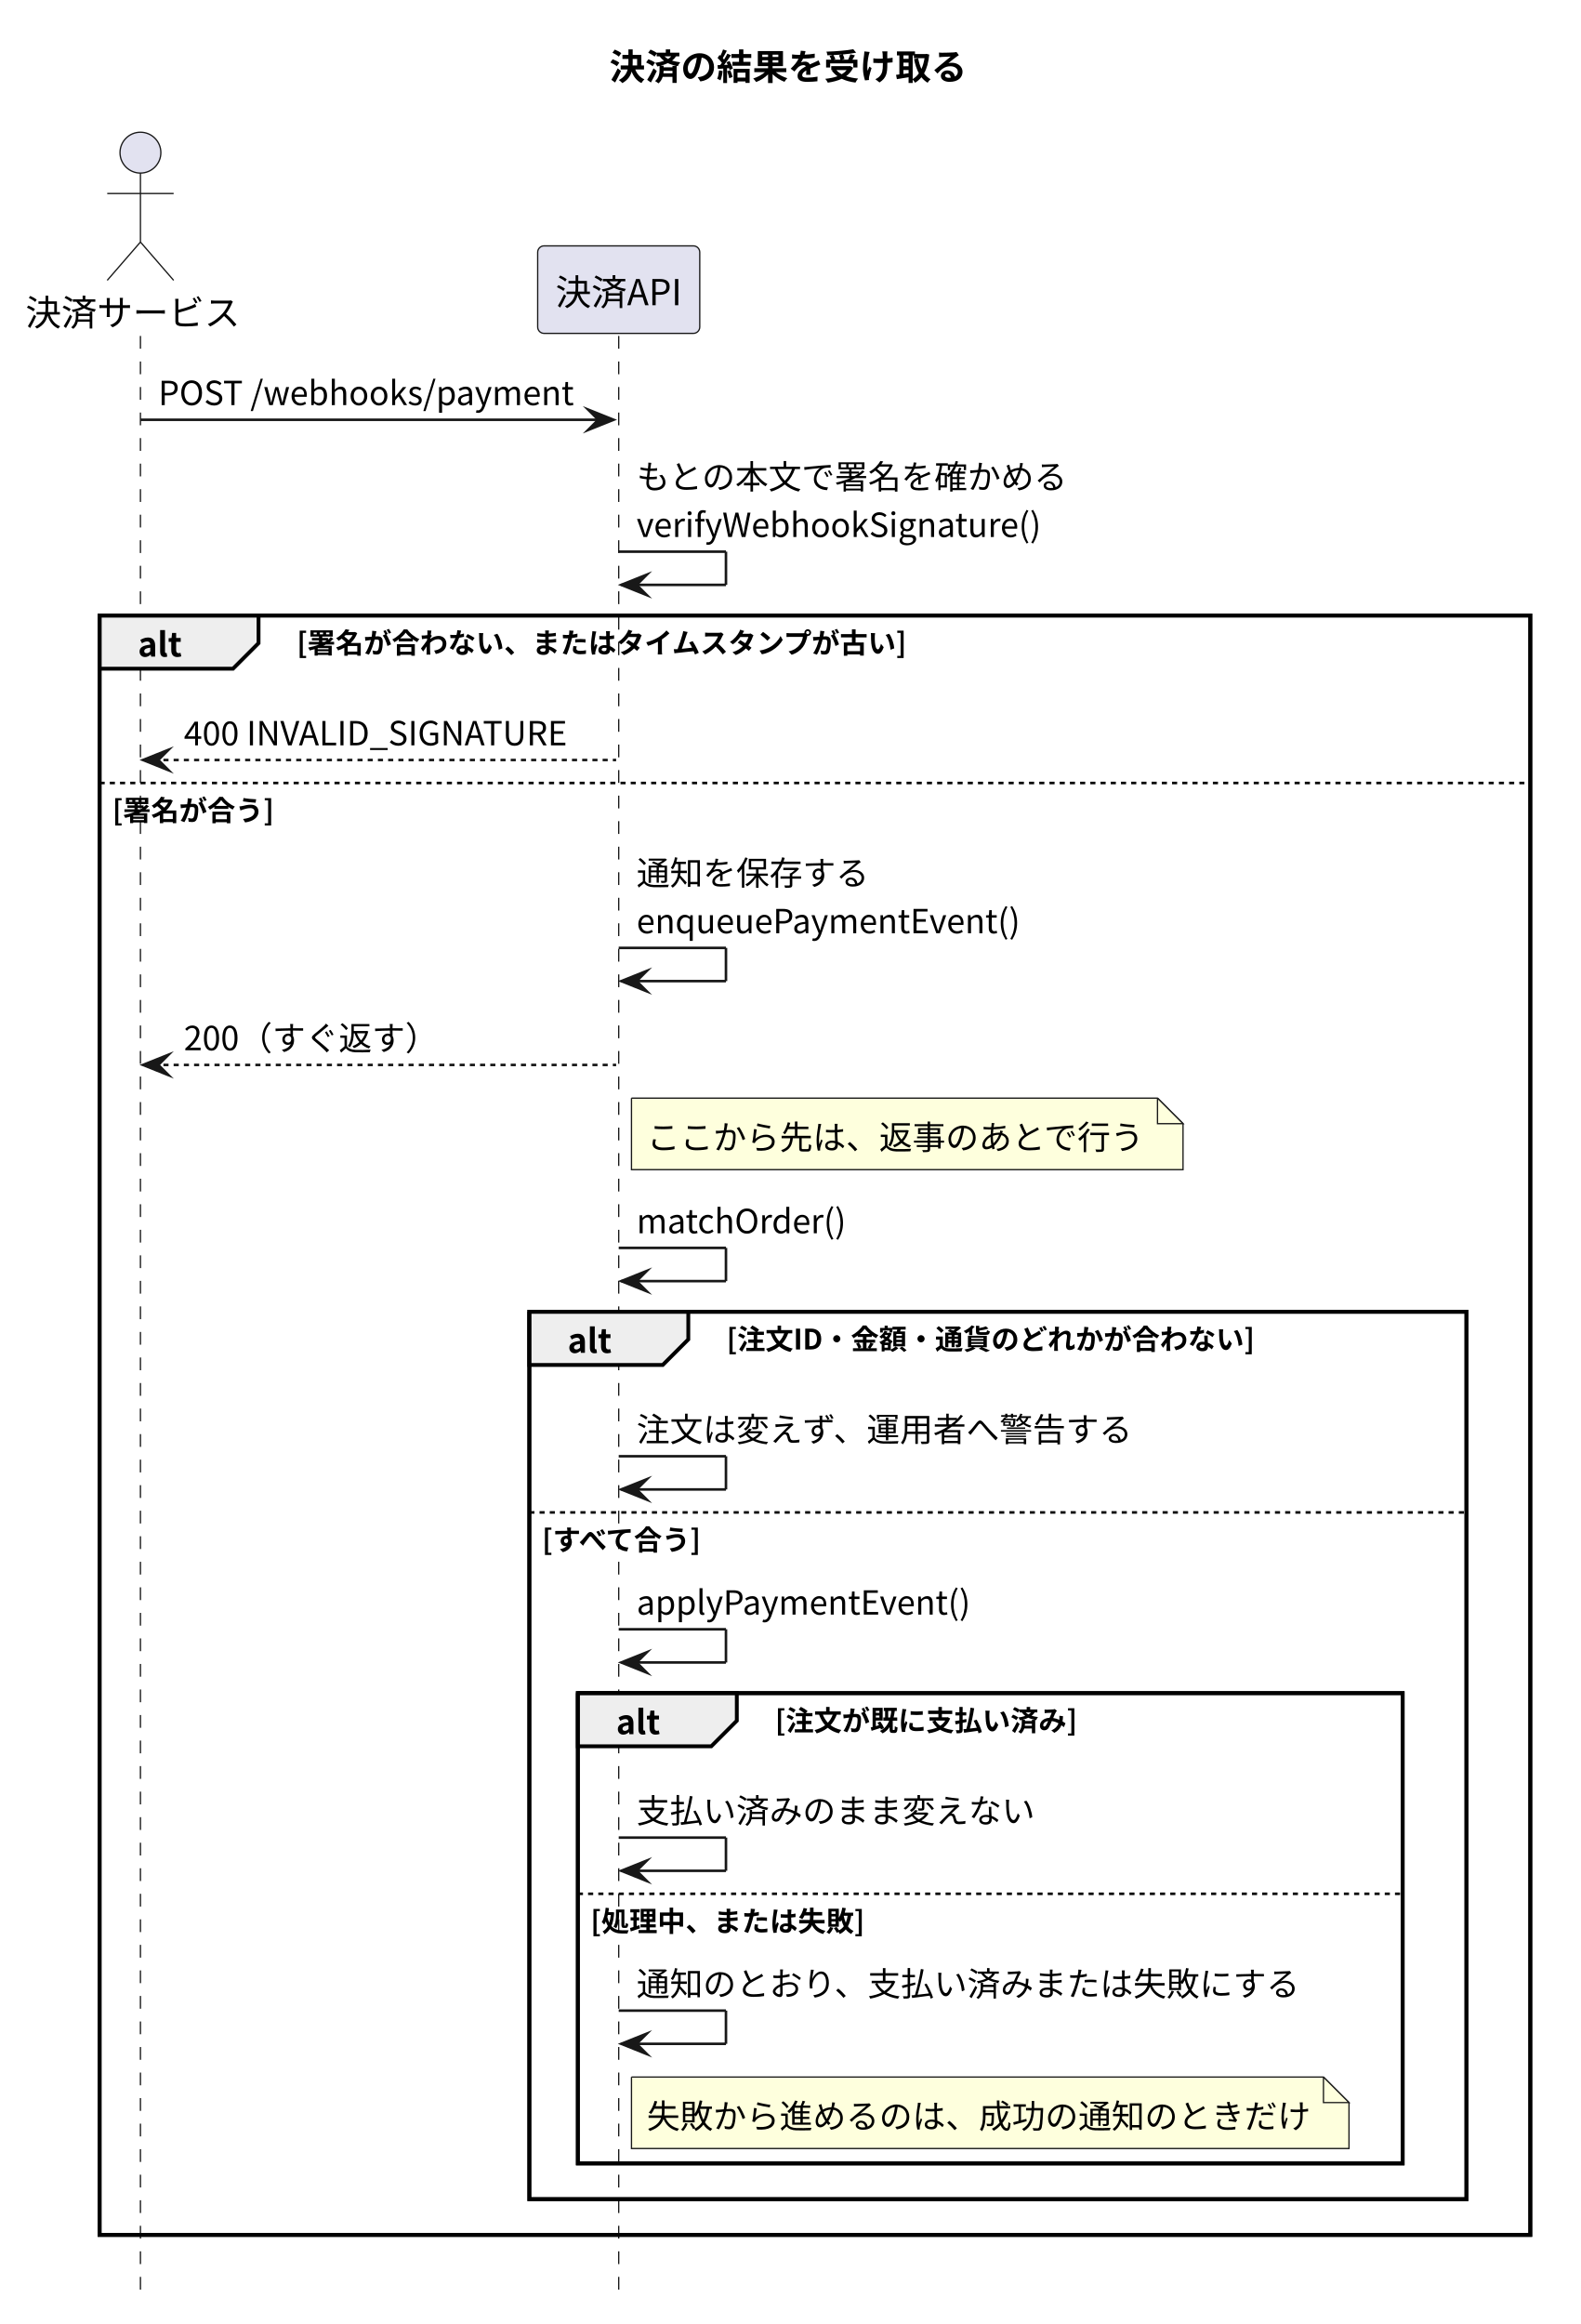
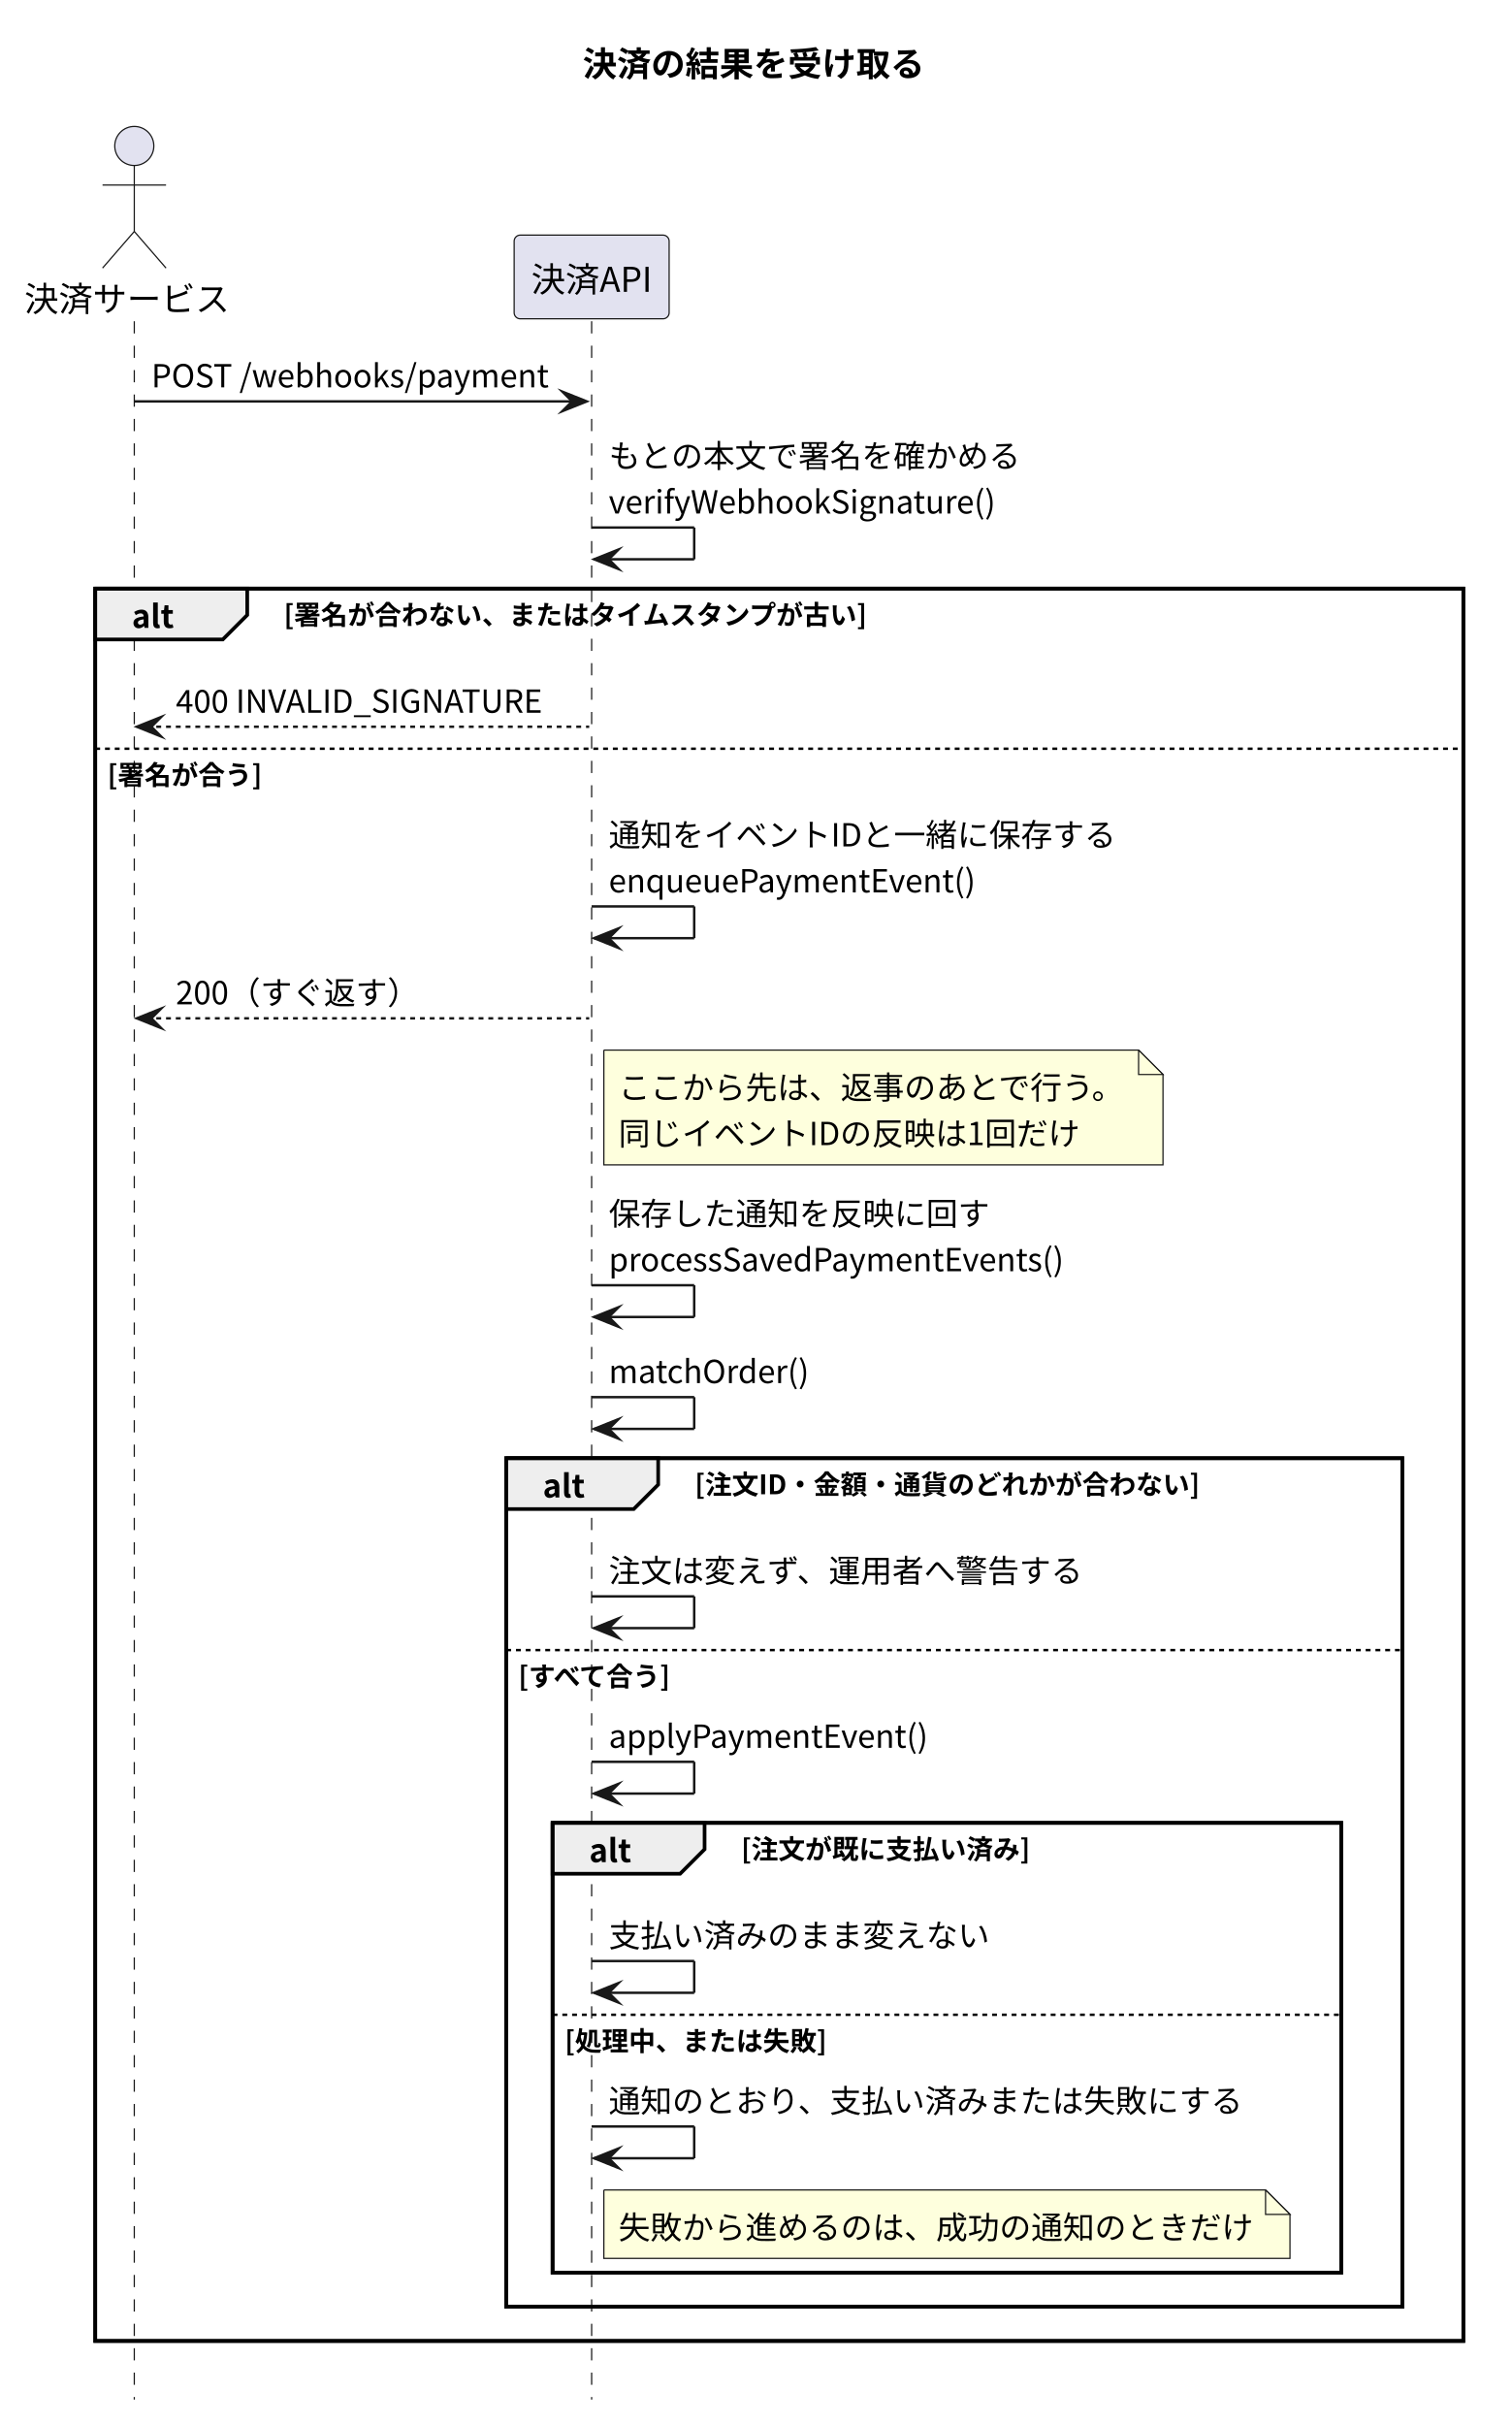
- <svg xmlns="http://www.w3.org/2000/svg" version="1.1" data-diagram-type="SEQUENCE" style="width:619px;height:910px;background:#FFFFFF;" width="619px" height="910px" viewBox="0 0 619 910" zoomAndPan="magnify" preserveAspectRatio="none" contentStyleType="text/css">
+ <svg xmlns="http://www.w3.org/2000/svg" version="1.1" data-diagram-type="SEQUENCE" style="width:619px;height:993px;background:#FFFFFF;" width="619px" height="993px" viewBox="0 0 619 993" zoomAndPan="magnify" preserveAspectRatio="none" contentStyleType="text/css">
  <defs />
  <g font-family="sans-serif" lengthAdjust="spacing">
    <g class="title" data-source-line="6">
      <text x="238.653" y="31.24" fill="#000" font-size="14" textLength="139.999" font-weight="700" font-family="'Noto Sans CJK JP'">決済の結果を受け取る</text>
    </g>
-     <rect x="39" y="241.016" width="560.306" height="634.104" fill="none" style="stroke:#000;stroke-width:1.5;" />
-     <rect x="207.306" y="513.64" width="367" height="347.48" fill="none" style="stroke:#000;stroke-width:1.5;" />
-     <rect x="226.306" y="662.968" width="323" height="184.152" fill="none" style="stroke:#000;stroke-width:1.5;" />
+     <rect x="39" y="241.016" width="560.306" height="717.576" fill="none" style="stroke:#000;stroke-width:1.5;" />
+     <rect x="207.306" y="597.112" width="367" height="347.48" fill="none" style="stroke:#000;stroke-width:1.5;" />
+     <rect x="226.306" y="746.44" width="323" height="184.152" fill="none" style="stroke:#000;stroke-width:1.5;" />
    <g class="participant-lifeline" data-qualified-name="PSP" data-entity-uid="part1" id="part1-lifeline" data-source-line="8">
      <g>
-         <rect x="51.5" y="131.544" width="8" height="767.576" fill="#000" fill-opacity="0" />
-         <line x1="55" y1="131.544" x2="55" y2="899.119" style="stroke:#181818;stroke-width:0.5;stroke-dasharray:5,5;" />
+         <rect x="51.5" y="131.544" width="8" height="851.048" fill="#000" fill-opacity="0" />
+         <line x1="55" y1="131.544" x2="55" y2="982.591" style="stroke:#181818;stroke-width:0.5;stroke-dasharray:5,5;" />
      </g>
    </g>
    <g class="participant-lifeline" data-qualified-name="API" data-entity-uid="part2" id="part2-lifeline" data-source-line="9">
      <g>
-         <rect x="238.806" y="131.544" width="8" height="767.576" fill="#000" fill-opacity="0" />
-         <line x1="242.306" y1="131.544" x2="242.306" y2="899.119" style="stroke:#181818;stroke-width:0.5;stroke-dasharray:5,5;" />
+         <rect x="238.806" y="131.544" width="8" height="851.048" fill="#000" fill-opacity="0" />
+         <line x1="242.306" y1="131.544" x2="242.306" y2="982.591" style="stroke:#181818;stroke-width:0.5;stroke-dasharray:5,5;" />
      </g>
    </g>
    <g class="participant participant-head" data-qualified-name="PSP" data-entity-uid="part1" id="part1-head" data-source-line="8">
      <text x="10" y="127.512" fill="#000" font-size="14" textLength="84" font-family="'Noto Sans CJK JP'">決済サービス</text>
      <ellipse cx="55" cy="59.772" rx="8" ry="8" fill="#E2E2F0" style="stroke:#181818;stroke-width:0.5;" />
      <path d="M55,67.772 L55,94.772 M42,75.772 L68,75.772 M55,94.772 L42,109.772 M55,94.772 L68,109.772" style="stroke:#181818;stroke-width:0.5;" fill="none" />
    </g>
    <g class="participant participant-head" data-qualified-name="API" data-entity-uid="part2" id="part2-head" data-source-line="9">
      <rect x="210.568" y="96.272" width="63.476" height="34.272" fill="#E2E2F0" style="stroke:#181818;stroke-width:0.5;" rx="2.5" ry="2.5" />
      <text x="217.568" y="119.512" fill="#000" font-size="14" textLength="49.476" font-family="'Noto Sans CJK JP'">決済API</text>
    </g>
    <g class="message" data-entity-1="part1" data-entity-2="part2" id="msg1" data-source-line="11">
      <polygon points="230.306,160.368,240.306,164.368,230.306,168.368,234.306,164.368" fill="#181818" style="stroke:#181818;stroke-width:1;stroke-linejoin:miter;stroke-miterlimit:10;" />
      <line x1="55" y1="164.368" x2="236.306" y2="164.368" style="stroke:#181818;stroke-width:1;" />
      <text x="62" y="158.624" fill="#000" font-size="13" textLength="163.306" font-family="'Noto Sans CJK JP'">POST /webhooks/payment</text>
    </g>
    <g class="message" data-entity-1="part2" data-entity-2="part2" id="msg2" data-source-line="12">
      <line x1="242.306" y1="216.016" x2="284.306" y2="216.016" style="stroke:#181818;stroke-width:1;" />
      <line x1="284.306" y1="216.016" x2="284.306" y2="229.016" style="stroke:#181818;stroke-width:1;" />
      <line x1="243.306" y1="229.016" x2="284.306" y2="229.016" style="stroke:#181818;stroke-width:1;" />
      <polygon points="253.306,225.016,243.306,229.016,253.306,233.016,249.306,229.016" fill="#181818" style="stroke:#181818;stroke-width:1;stroke-linejoin:miter;stroke-miterlimit:10;" />
      <text x="249.306" y="191.448" fill="#000" font-size="13" textLength="169" font-family="'Noto Sans CJK JP'">もとの本文で署名を確かめる</text>
      <text x="249.306" y="210.272" fill="#000" font-size="13" textLength="158.795" font-family="'Noto Sans CJK JP'">verifyWebhookSignature()</text>
    </g>
    <path d="M39,241.016 L101.251,241.016 L101.251,251.84 L91.251,261.84 L39,261.84 L39,241.016" style="stroke:#000;stroke-width:1.5;" fill="#EEE" />
-     <rect x="39" y="241.016" width="560.306" height="634.104" fill="none" style="stroke:#000;stroke-width:1.5;" />
+     <rect x="39" y="241.016" width="560.306" height="717.576" fill="none" style="stroke:#000;stroke-width:1.5;" />
    <text x="54" y="257.096" fill="#000" font-size="13" textLength="17.251" font-weight="700" font-family="'Noto Sans CJK JP'">alt</text>
    <text x="116.251" y="255.776" fill="#000" font-size="11" textLength="239.314" font-weight="700" font-family="'Noto Sans CJK JP'">[署名が合わない、またはタイムスタンプが古い]</text>
    <g class="message" data-entity-1="part2" data-entity-2="part1" id="msg3" data-source-line="14">
      <polygon points="66,293.592,56,297.592,66,301.592,62,297.592" fill="#181818" style="stroke:#181818;stroke-width:1;stroke-linejoin:miter;stroke-miterlimit:10;" />
      <line x1="60" y1="297.592" x2="241.306" y2="297.592" style="stroke:#181818;stroke-width:1;stroke-dasharray:2,2;" />
      <text x="72" y="291.848" fill="#000" font-size="13" textLength="151.112" font-family="'Noto Sans CJK JP'">400 INVALID_SIGNATURE</text>
    </g>
    <line x1="39" y1="306.592" x2="599.306" y2="306.592" style="stroke:#000;stroke-width:1;stroke-dasharray:2,2;" />
    <text x="44" y="321.352" fill="#000" font-size="11" textLength="63.316" font-weight="700" font-family="'Noto Sans CJK JP'">[署名が合う]</text>
    <g class="message" data-entity-1="part2" data-entity-2="part2" id="msg4" data-source-line="16">
      <line x1="242.306" y1="371.168" x2="284.306" y2="371.168" style="stroke:#181818;stroke-width:1;" />
      <line x1="284.306" y1="371.168" x2="284.306" y2="384.168" style="stroke:#181818;stroke-width:1;" />
      <line x1="243.306" y1="384.168" x2="284.306" y2="384.168" style="stroke:#181818;stroke-width:1;" />
      <polygon points="253.306,380.168,243.306,384.168,253.306,388.168,249.306,384.168" fill="#181818" style="stroke:#181818;stroke-width:1;stroke-linejoin:miter;stroke-miterlimit:10;" />
-       <text x="249.306" y="346.6" fill="#000" font-size="13" textLength="91" font-family="'Noto Sans CJK JP'">通知を保存する</text>
+       <text x="249.306" y="346.6" fill="#000" font-size="13" textLength="207.753" font-family="'Noto Sans CJK JP'">通知をイベントIDと一緒に保存する</text>
      <text x="249.306" y="365.424" fill="#000" font-size="13" textLength="151.021" font-family="'Noto Sans CJK JP'">enqueuePaymentEvent()</text>
    </g>
    <g class="message" data-entity-1="part2" data-entity-2="part1" id="msg5" data-source-line="17">
      <polygon points="66,412.992,56,416.992,66,420.992,62,416.992" fill="#181818" style="stroke:#181818;stroke-width:1;stroke-linejoin:miter;stroke-miterlimit:10;" />
      <line x1="60" y1="416.992" x2="241.306" y2="416.992" style="stroke:#181818;stroke-width:1;stroke-dasharray:2,2;" />
      <text x="72" y="411.248" fill="#000" font-size="13" textLength="99.645" font-family="'Noto Sans CJK JP'">200（すぐ返す）</text>
    </g>
-     <path d="M247.306,429.992 L247.306,457.992 L463.306,457.992 L463.306,439.992 L453.306,429.992 L247.306,429.992" style="stroke:#181818;stroke-width:0.5;" fill="#FEFFDD" />
-     <path d="M453.306,429.992 L453.306,439.992 L463.306,439.992 L453.306,429.992" style="stroke:#181818;stroke-width:0.5;" fill="#FEFFDD" />
-     <text x="253.306" y="450.072" fill="#000" font-size="13" textLength="195" font-family="'Noto Sans CJK JP'">ここから先は、返事のあとで行う</text>
+     <path d="M247.306,429.992 L247.306,476.992 L476.306,476.992 L476.306,439.992 L466.306,429.992 L247.306,429.992" style="stroke:#181818;stroke-width:0.5;" fill="#FEFFDD" />
+     <path d="M466.306,429.992 L466.306,439.992 L476.306,439.992 L466.306,429.992" style="stroke:#181818;stroke-width:0.5;" fill="#FEFFDD" />
+     <text x="253.306" y="450.072" fill="#000" font-size="13" textLength="208" font-family="'Noto Sans CJK JP'">ここから先は、返事のあとで行う。</text>
+     <text x="253.306" y="468.896" fill="#000" font-size="13" textLength="188.968" font-family="'Noto Sans CJK JP'">同じイベントIDの反映は1回だけ</text>
    <g class="message" data-entity-1="part2" data-entity-2="part2" id="msg6" data-source-line="19">
-       <line x1="242.306" y1="488.64" x2="284.306" y2="488.64" style="stroke:#181818;stroke-width:1;" />
-       <line x1="284.306" y1="488.64" x2="284.306" y2="501.64" style="stroke:#181818;stroke-width:1;" />
-       <line x1="243.306" y1="501.64" x2="284.306" y2="501.64" style="stroke:#181818;stroke-width:1;" />
-       <polygon points="253.306,497.64,243.306,501.64,253.306,505.64,249.306,501.64" fill="#181818" style="stroke:#181818;stroke-width:1;stroke-linejoin:miter;stroke-miterlimit:10;" />
-       <text x="249.306" y="482.896" fill="#000" font-size="13" textLength="82.563" font-family="'Noto Sans CJK JP'">matchOrder()</text>
+       <line x1="242.306" y1="526.288" x2="284.306" y2="526.288" style="stroke:#181818;stroke-width:1;" />
+       <line x1="284.306" y1="526.288" x2="284.306" y2="539.288" style="stroke:#181818;stroke-width:1;" />
+       <line x1="243.306" y1="539.288" x2="284.306" y2="539.288" style="stroke:#181818;stroke-width:1;" />
+       <polygon points="253.306,535.288,243.306,539.288,253.306,543.288,249.306,539.288" fill="#181818" style="stroke:#181818;stroke-width:1;stroke-linejoin:miter;stroke-miterlimit:10;" />
+       <text x="249.306" y="501.72" fill="#000" font-size="13" textLength="156" font-family="'Noto Sans CJK JP'">保存した通知を反映に回す</text>
+       <text x="249.306" y="520.544" fill="#000" font-size="13" textLength="187.811" font-family="'Noto Sans CJK JP'">processSavedPaymentEvents()</text>
    </g>
-     <path d="M207.306,513.64 L269.557,513.64 L269.557,524.464 L259.557,534.464 L207.306,534.464 L207.306,513.64" style="stroke:#000;stroke-width:1.5;" fill="#EEE" />
-     <rect x="207.306" y="513.64" width="367" height="347.48" fill="none" style="stroke:#000;stroke-width:1.5;" />
-     <text x="222.306" y="529.72" fill="#000" font-size="13" textLength="17.251" font-weight="700" font-family="'Noto Sans CJK JP'">alt</text>
-     <text x="284.557" y="528.4" fill="#000" font-size="11" textLength="206.799" font-weight="700" font-family="'Noto Sans CJK JP'">[注文ID・金額・通貨のどれかが合わない]</text>
-     <g class="message" data-entity-1="part2" data-entity-2="part2" id="msg7" data-source-line="21">
-       <line x1="242.306" y1="570.216" x2="284.306" y2="570.216" style="stroke:#181818;stroke-width:1;" />
-       <line x1="284.306" y1="570.216" x2="284.306" y2="583.216" style="stroke:#181818;stroke-width:1;" />
-       <line x1="243.306" y1="583.216" x2="284.306" y2="583.216" style="stroke:#181818;stroke-width:1;" />
-       <polygon points="253.306,579.216,243.306,583.216,253.306,587.216,249.306,583.216" fill="#181818" style="stroke:#181818;stroke-width:1;stroke-linejoin:miter;stroke-miterlimit:10;" />
-       <text x="249.306" y="564.472" fill="#000" font-size="13" textLength="195" font-family="'Noto Sans CJK JP'">注文は変えず、運用者へ警告する</text>
+     <g class="message" data-entity-1="part2" data-entity-2="part2" id="msg7" data-source-line="20">
+       <line x1="242.306" y1="572.112" x2="284.306" y2="572.112" style="stroke:#181818;stroke-width:1;" />
+       <line x1="284.306" y1="572.112" x2="284.306" y2="585.112" style="stroke:#181818;stroke-width:1;" />
+       <line x1="243.306" y1="585.112" x2="284.306" y2="585.112" style="stroke:#181818;stroke-width:1;" />
+       <polygon points="253.306,581.112,243.306,585.112,253.306,589.112,249.306,585.112" fill="#181818" style="stroke:#181818;stroke-width:1;stroke-linejoin:miter;stroke-miterlimit:10;" />
+       <text x="249.306" y="566.368" fill="#000" font-size="13" textLength="82.563" font-family="'Noto Sans CJK JP'">matchOrder()</text>
    </g>
-     <line x1="207.306" y1="592.216" x2="574.306" y2="592.216" style="stroke:#000;stroke-width:1;stroke-dasharray:2,2;" />
-     <text x="212.306" y="606.976" fill="#000" font-size="11" textLength="63.316" font-weight="700" font-family="'Noto Sans CJK JP'">[すべて合う]</text>
-     <g class="message" data-entity-1="part2" data-entity-2="part2" id="msg8" data-source-line="23">
-       <line x1="242.306" y1="637.968" x2="284.306" y2="637.968" style="stroke:#181818;stroke-width:1;" />
-       <line x1="284.306" y1="637.968" x2="284.306" y2="650.968" style="stroke:#181818;stroke-width:1;" />
-       <line x1="243.306" y1="650.968" x2="284.306" y2="650.968" style="stroke:#181818;stroke-width:1;" />
-       <polygon points="253.306,646.968,243.306,650.968,253.306,654.968,249.306,650.968" fill="#181818" style="stroke:#181818;stroke-width:1;stroke-linejoin:miter;stroke-miterlimit:10;" />
-       <text x="249.306" y="632.224" fill="#000" font-size="13" textLength="131.547" font-family="'Noto Sans CJK JP'">applyPaymentEvent()</text>
+     <path d="M207.306,597.112 L269.557,597.112 L269.557,607.936 L259.557,617.936 L207.306,617.936 L207.306,597.112" style="stroke:#000;stroke-width:1.5;" fill="#EEE" />
+     <rect x="207.306" y="597.112" width="367" height="347.48" fill="none" style="stroke:#000;stroke-width:1.5;" />
+     <text x="222.306" y="613.192" fill="#000" font-size="13" textLength="17.251" font-weight="700" font-family="'Noto Sans CJK JP'">alt</text>
+     <text x="284.557" y="611.872" fill="#000" font-size="11" textLength="206.799" font-weight="700" font-family="'Noto Sans CJK JP'">[注文ID・金額・通貨のどれかが合わない]</text>
+     <g class="message" data-entity-1="part2" data-entity-2="part2" id="msg8" data-source-line="22">
+       <line x1="242.306" y1="653.688" x2="284.306" y2="653.688" style="stroke:#181818;stroke-width:1;" />
+       <line x1="284.306" y1="653.688" x2="284.306" y2="666.688" style="stroke:#181818;stroke-width:1;" />
+       <line x1="243.306" y1="666.688" x2="284.306" y2="666.688" style="stroke:#181818;stroke-width:1;" />
+       <polygon points="253.306,662.688,243.306,666.688,253.306,670.688,249.306,666.688" fill="#181818" style="stroke:#181818;stroke-width:1;stroke-linejoin:miter;stroke-miterlimit:10;" />
+       <text x="249.306" y="647.944" fill="#000" font-size="13" textLength="195" font-family="'Noto Sans CJK JP'">注文は変えず、運用者へ警告する</text>
    </g>
-     <path d="M226.306,662.968 L288.557,662.968 L288.557,673.792 L278.557,683.792 L226.306,683.792 L226.306,662.968" style="stroke:#000;stroke-width:1.5;" fill="#EEE" />
-     <rect x="226.306" y="662.968" width="323" height="184.152" fill="none" style="stroke:#000;stroke-width:1.5;" />
-     <text x="241.306" y="679.048" fill="#000" font-size="13" textLength="17.251" font-weight="700" font-family="'Noto Sans CJK JP'">alt</text>
-     <text x="303.557" y="677.727" fill="#000" font-size="11" textLength="118.315" font-weight="700" font-family="'Noto Sans CJK JP'">[注文が既に支払い済み]</text>
-     <g class="message" data-entity-1="part2" data-entity-2="part2" id="msg9" data-source-line="25">
-       <line x1="242.306" y1="719.543" x2="284.306" y2="719.543" style="stroke:#181818;stroke-width:1;" />
-       <line x1="284.306" y1="719.543" x2="284.306" y2="732.543" style="stroke:#181818;stroke-width:1;" />
-       <line x1="243.306" y1="732.543" x2="284.306" y2="732.543" style="stroke:#181818;stroke-width:1;" />
-       <polygon points="253.306,728.543,243.306,732.543,253.306,736.543,249.306,732.543" fill="#181818" style="stroke:#181818;stroke-width:1;stroke-linejoin:miter;stroke-miterlimit:10;" />
-       <text x="249.306" y="713.799" fill="#000" font-size="13" textLength="156" font-family="'Noto Sans CJK JP'">支払い済みのまま変えない</text>
+     <line x1="207.306" y1="675.688" x2="574.306" y2="675.688" style="stroke:#000;stroke-width:1;stroke-dasharray:2,2;" />
+     <text x="212.306" y="690.448" fill="#000" font-size="11" textLength="63.316" font-weight="700" font-family="'Noto Sans CJK JP'">[すべて合う]</text>
+     <g class="message" data-entity-1="part2" data-entity-2="part2" id="msg9" data-source-line="24">
+       <line x1="242.306" y1="721.44" x2="284.306" y2="721.44" style="stroke:#181818;stroke-width:1;" />
+       <line x1="284.306" y1="721.44" x2="284.306" y2="734.44" style="stroke:#181818;stroke-width:1;" />
+       <line x1="243.306" y1="734.44" x2="284.306" y2="734.44" style="stroke:#181818;stroke-width:1;" />
+       <polygon points="253.306,730.44,243.306,734.44,253.306,738.44,249.306,734.44" fill="#181818" style="stroke:#181818;stroke-width:1;stroke-linejoin:miter;stroke-miterlimit:10;" />
+       <text x="249.306" y="715.696" fill="#000" font-size="13" textLength="131.547" font-family="'Noto Sans CJK JP'">applyPaymentEvent()</text>
    </g>
-     <line x1="226.306" y1="741.543" x2="549.306" y2="741.543" style="stroke:#000;stroke-width:1;stroke-dasharray:2,2;" />
-     <text x="231.306" y="756.303" fill="#000" font-size="11" textLength="107.315" font-weight="700" font-family="'Noto Sans CJK JP'">[処理中、または失敗]</text>
-     <g class="message" data-entity-1="part2" data-entity-2="part2" id="msg10" data-source-line="27">
-       <line x1="242.306" y1="787.295" x2="284.306" y2="787.295" style="stroke:#181818;stroke-width:1;" />
-       <line x1="284.306" y1="787.295" x2="284.306" y2="800.295" style="stroke:#181818;stroke-width:1;" />
-       <line x1="243.306" y1="800.295" x2="284.306" y2="800.295" style="stroke:#181818;stroke-width:1;" />
-       <polygon points="253.306,796.295,243.306,800.295,253.306,804.295,249.306,800.295" fill="#181818" style="stroke:#181818;stroke-width:1;stroke-linejoin:miter;stroke-miterlimit:10;" />
-       <text x="249.306" y="781.551" fill="#000" font-size="13" textLength="260" font-family="'Noto Sans CJK JP'">通知のとおり、支払い済みまたは失敗にする</text>
+     <path d="M226.306,746.44 L288.557,746.44 L288.557,757.264 L278.557,767.264 L226.306,767.264 L226.306,746.44" style="stroke:#000;stroke-width:1.5;" fill="#EEE" />
+     <rect x="226.306" y="746.44" width="323" height="184.152" fill="none" style="stroke:#000;stroke-width:1.5;" />
+     <text x="241.306" y="762.52" fill="#000" font-size="13" textLength="17.251" font-weight="700" font-family="'Noto Sans CJK JP'">alt</text>
+     <text x="303.557" y="761.2" fill="#000" font-size="11" textLength="118.315" font-weight="700" font-family="'Noto Sans CJK JP'">[注文が既に支払い済み]</text>
+     <g class="message" data-entity-1="part2" data-entity-2="part2" id="msg10" data-source-line="26">
+       <line x1="242.306" y1="803.016" x2="284.306" y2="803.016" style="stroke:#181818;stroke-width:1;" />
+       <line x1="284.306" y1="803.016" x2="284.306" y2="816.016" style="stroke:#181818;stroke-width:1;" />
+       <line x1="243.306" y1="816.016" x2="284.306" y2="816.016" style="stroke:#181818;stroke-width:1;" />
+       <polygon points="253.306,812.016,243.306,816.016,253.306,820.016,249.306,816.016" fill="#181818" style="stroke:#181818;stroke-width:1;stroke-linejoin:miter;stroke-miterlimit:10;" />
+       <text x="249.306" y="797.272" fill="#000" font-size="13" textLength="156" font-family="'Noto Sans CJK JP'">支払い済みのまま変えない</text>
    </g>
-     <path d="M247.306,813.295 L247.306,841.295 L528.306,841.295 L528.306,823.295 L518.306,813.295 L247.306,813.295" style="stroke:#181818;stroke-width:0.5;" fill="#FEFFDD" />
-     <path d="M518.306,813.295 L518.306,823.295 L528.306,823.295 L518.306,813.295" style="stroke:#181818;stroke-width:0.5;" fill="#FEFFDD" />
-     <text x="253.306" y="833.375" fill="#000" font-size="13" textLength="260" font-family="'Noto Sans CJK JP'">失敗から進めるのは、成功の通知のときだけ</text>
+     <line x1="226.306" y1="825.016" x2="549.306" y2="825.016" style="stroke:#000;stroke-width:1;stroke-dasharray:2,2;" />
+     <text x="231.306" y="839.775" fill="#000" font-size="11" textLength="107.315" font-weight="700" font-family="'Noto Sans CJK JP'">[処理中、または失敗]</text>
+     <g class="message" data-entity-1="part2" data-entity-2="part2" id="msg11" data-source-line="28">
+       <line x1="242.306" y1="870.767" x2="284.306" y2="870.767" style="stroke:#181818;stroke-width:1;" />
+       <line x1="284.306" y1="870.767" x2="284.306" y2="883.767" style="stroke:#181818;stroke-width:1;" />
+       <line x1="243.306" y1="883.767" x2="284.306" y2="883.767" style="stroke:#181818;stroke-width:1;" />
+       <polygon points="253.306,879.767,243.306,883.767,253.306,887.767,249.306,883.767" fill="#181818" style="stroke:#181818;stroke-width:1;stroke-linejoin:miter;stroke-miterlimit:10;" />
+       <text x="249.306" y="865.023" fill="#000" font-size="13" textLength="260" font-family="'Noto Sans CJK JP'">通知のとおり、支払い済みまたは失敗にする</text>
+     </g>
+     <path d="M247.306,896.767 L247.306,924.767 L528.306,924.767 L528.306,906.767 L518.306,896.767 L247.306,896.767" style="stroke:#181818;stroke-width:0.5;" fill="#FEFFDD" />
+     <path d="M518.306,896.767 L518.306,906.767 L528.306,906.767 L518.306,896.767" style="stroke:#181818;stroke-width:0.5;" fill="#FEFFDD" />
+     <text x="253.306" y="916.847" fill="#000" font-size="13" textLength="260" font-family="'Noto Sans CJK JP'">失敗から進めるのは、成功の通知のときだけ</text>
  </g>
</svg>
